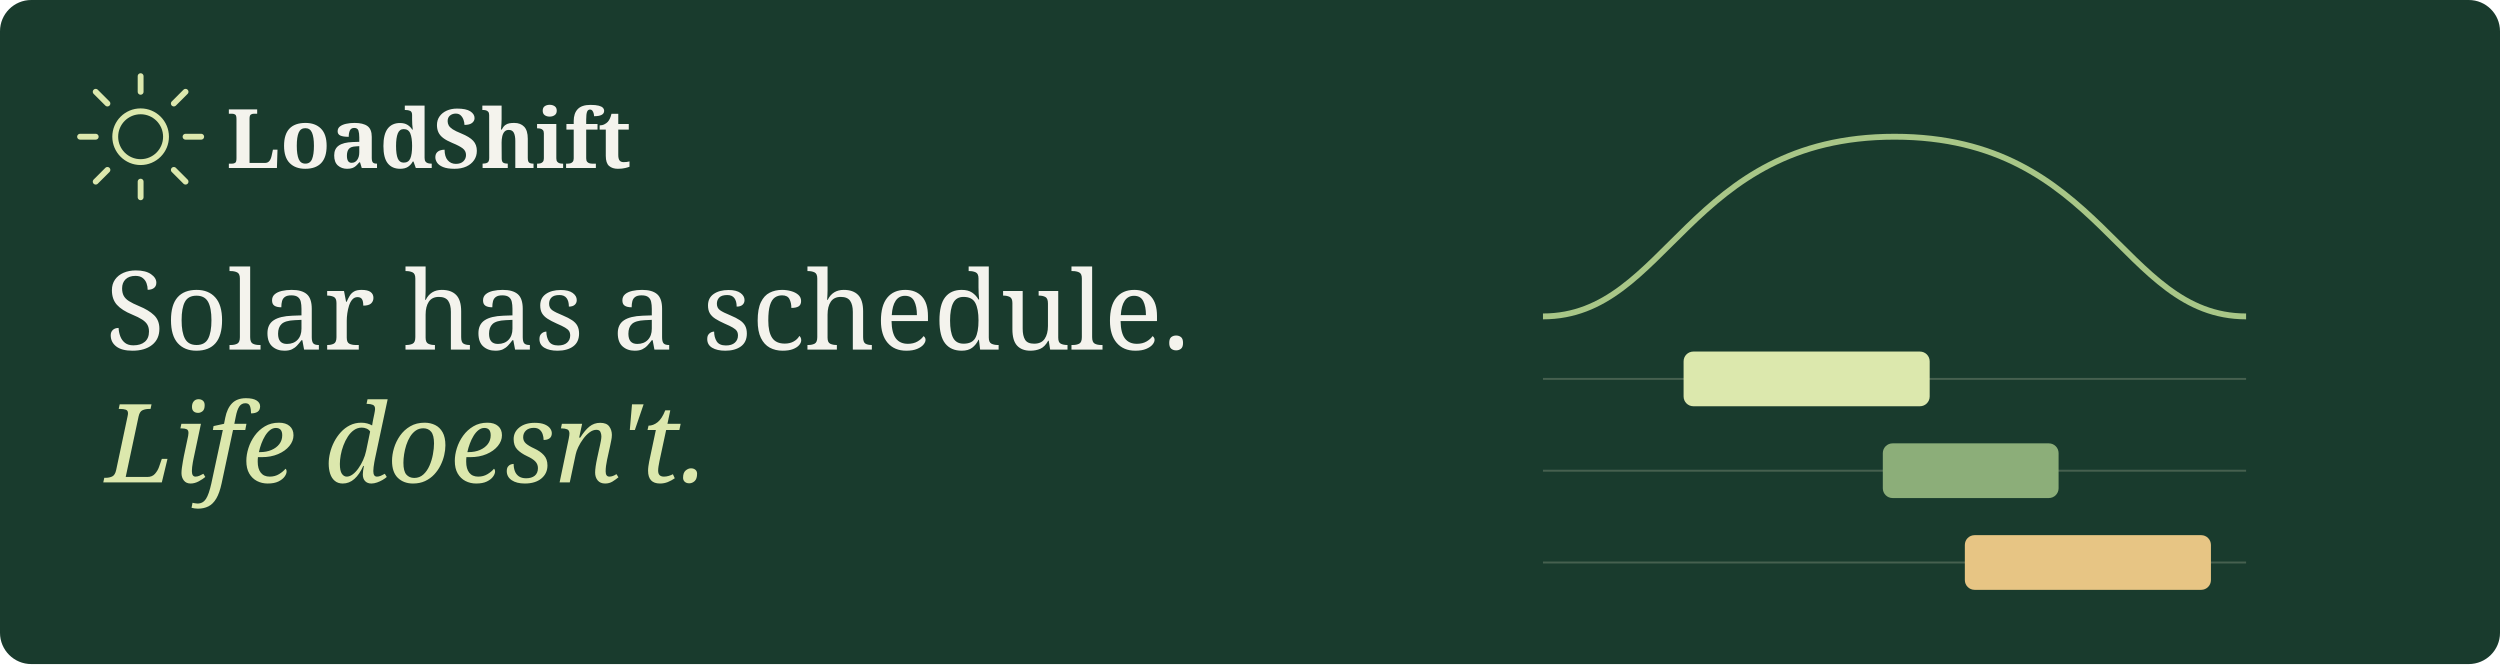
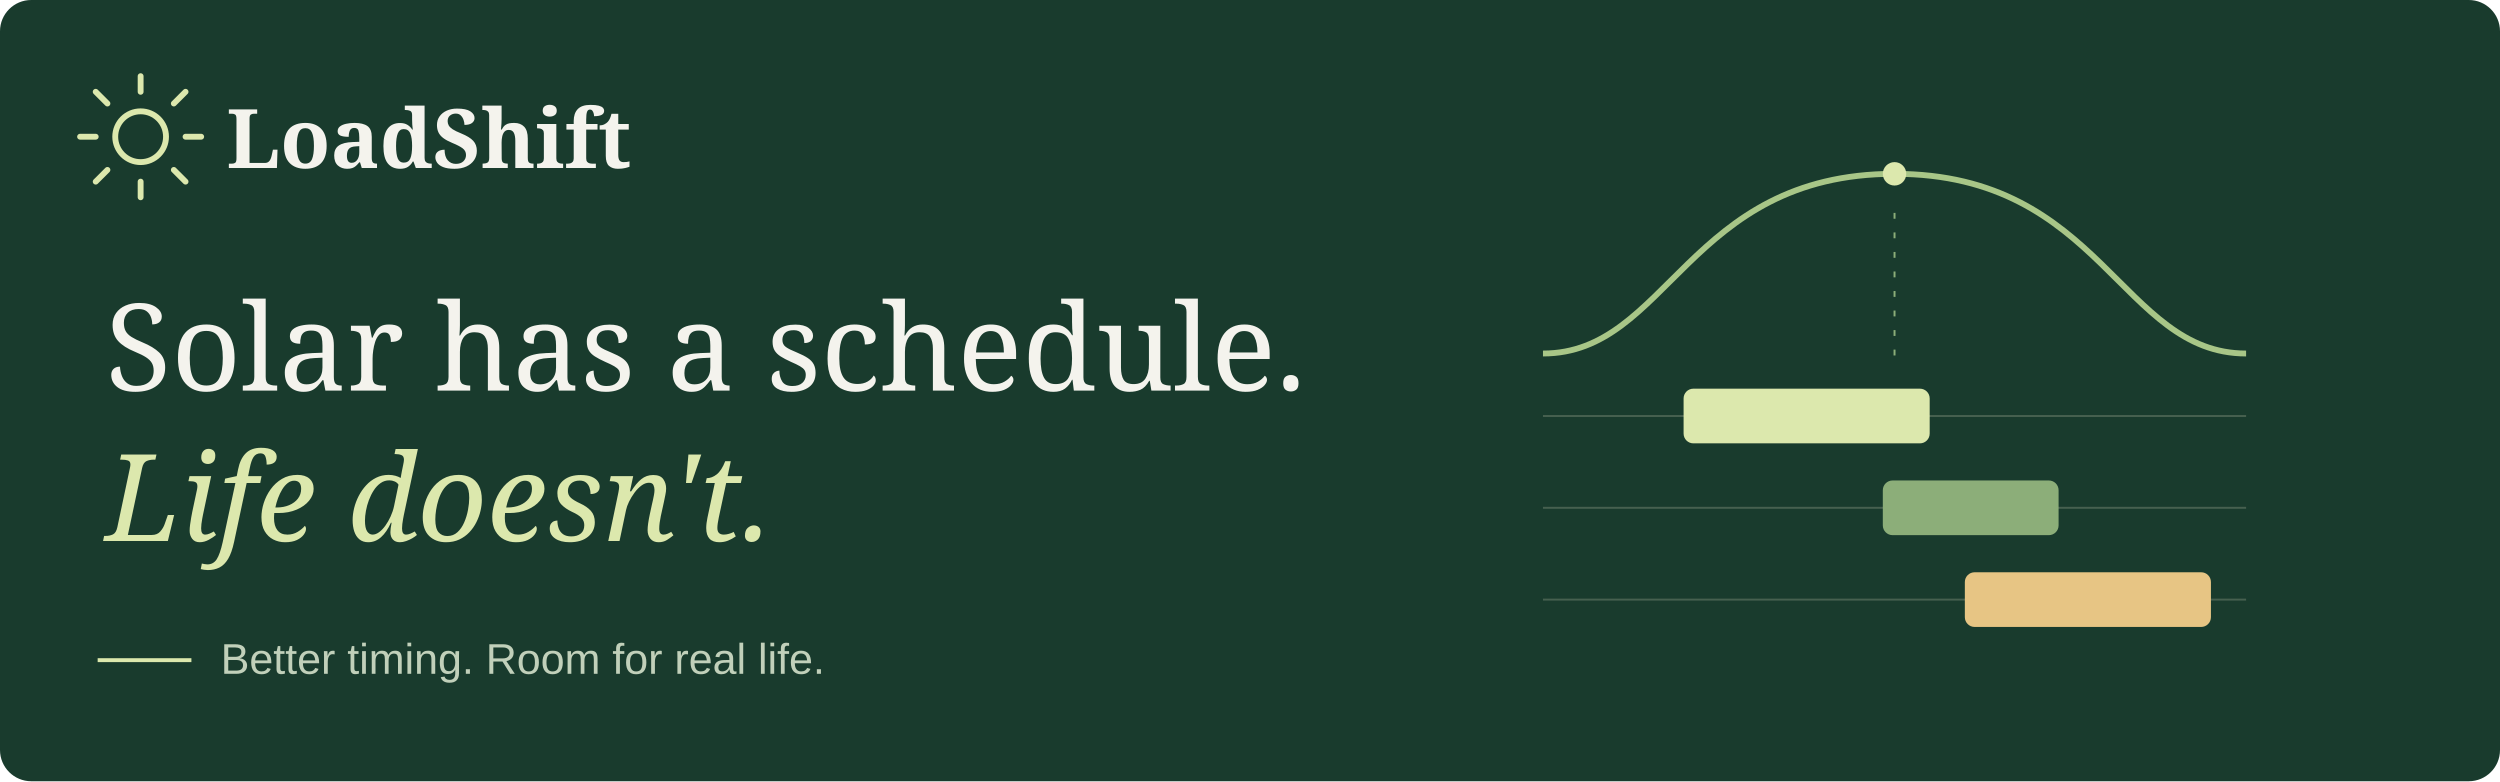
- <svg xmlns="http://www.w3.org/2000/svg" width="1280" height="340" viewBox="0 0 1280 340" role="img" aria-labelledby="title desc">
-   <rect width="1280" height="340" rx="16" fill="#193b2d" />
+ <svg xmlns="http://www.w3.org/2000/svg" width="1280" height="400" viewBox="0 0 1280 400" role="img" aria-labelledby="title desc">
+   <rect width="1280" height="400" rx="16" fill="#193b2d" />
+   <path d="M50 338h48" stroke="#dce8ad" stroke-width="2" />
+   <text x="113" y="345" font-family="Arial,sans-serif" font-size="22" fill="#c1d0ba">Better timing. Room for real life.</text>
  <g fill="none" stroke="#dce8ad" stroke-width="3" stroke-linecap="round" transform="translate(72 70)">
    <circle r="13" />
    <path d="M0-23v-8M0 23v8M-23 0h-8M23 0h8M-17-17l-6-6M17 17l6 6M-17 17l-6 6M17-17l6-6" />
  </g>
  <text x="116" y="86" font-family="Georgia,serif" font-size="42" font-weight="bold" fill="#f4f3ed">LoadShift</text>
-   <text x="54" y="179" font-family="Georgia,serif" font-size="56" fill="#f4f3ed">Solar has a schedule.</text>
-   <text x="54" y="247" font-family="Georgia,serif" font-size="56" font-style="italic" fill="#dce8ad">Life doesn't.</text>
-   <g transform="translate(790 66)">
+   <text x="54" y="200" font-family="Georgia,serif" font-size="62" fill="#f4f3ed">Solar has a schedule.</text>
+   <text x="54" y="277" font-family="Georgia,serif" font-size="62" font-style="italic" fill="#dce8ad">Life doesn't.</text>
+   <g transform="translate(790 85)">
    <path d="M0 96C64 96 74 4 180 4S296 96 360 96" fill="none" stroke="#a8c687" stroke-width="3" />
+     <circle cx="180" cy="4" r="6" fill="#dce8ad" />
+     <path d="M180 24v75" stroke="#8cae79" stroke-dasharray="3 7" />
    <path d="M0 128H360M0 175H360M0 222H360" stroke="#46604f" />
    <rect x="72" y="114" width="126" height="28" rx="5" fill="#dce8ad" />
    <rect x="174" y="161" width="90" height="28" rx="5" fill="#8cae79" />
    <rect x="216" y="208" width="126" height="28" rx="5" fill="#e7c584" />
  </g>
</svg>
